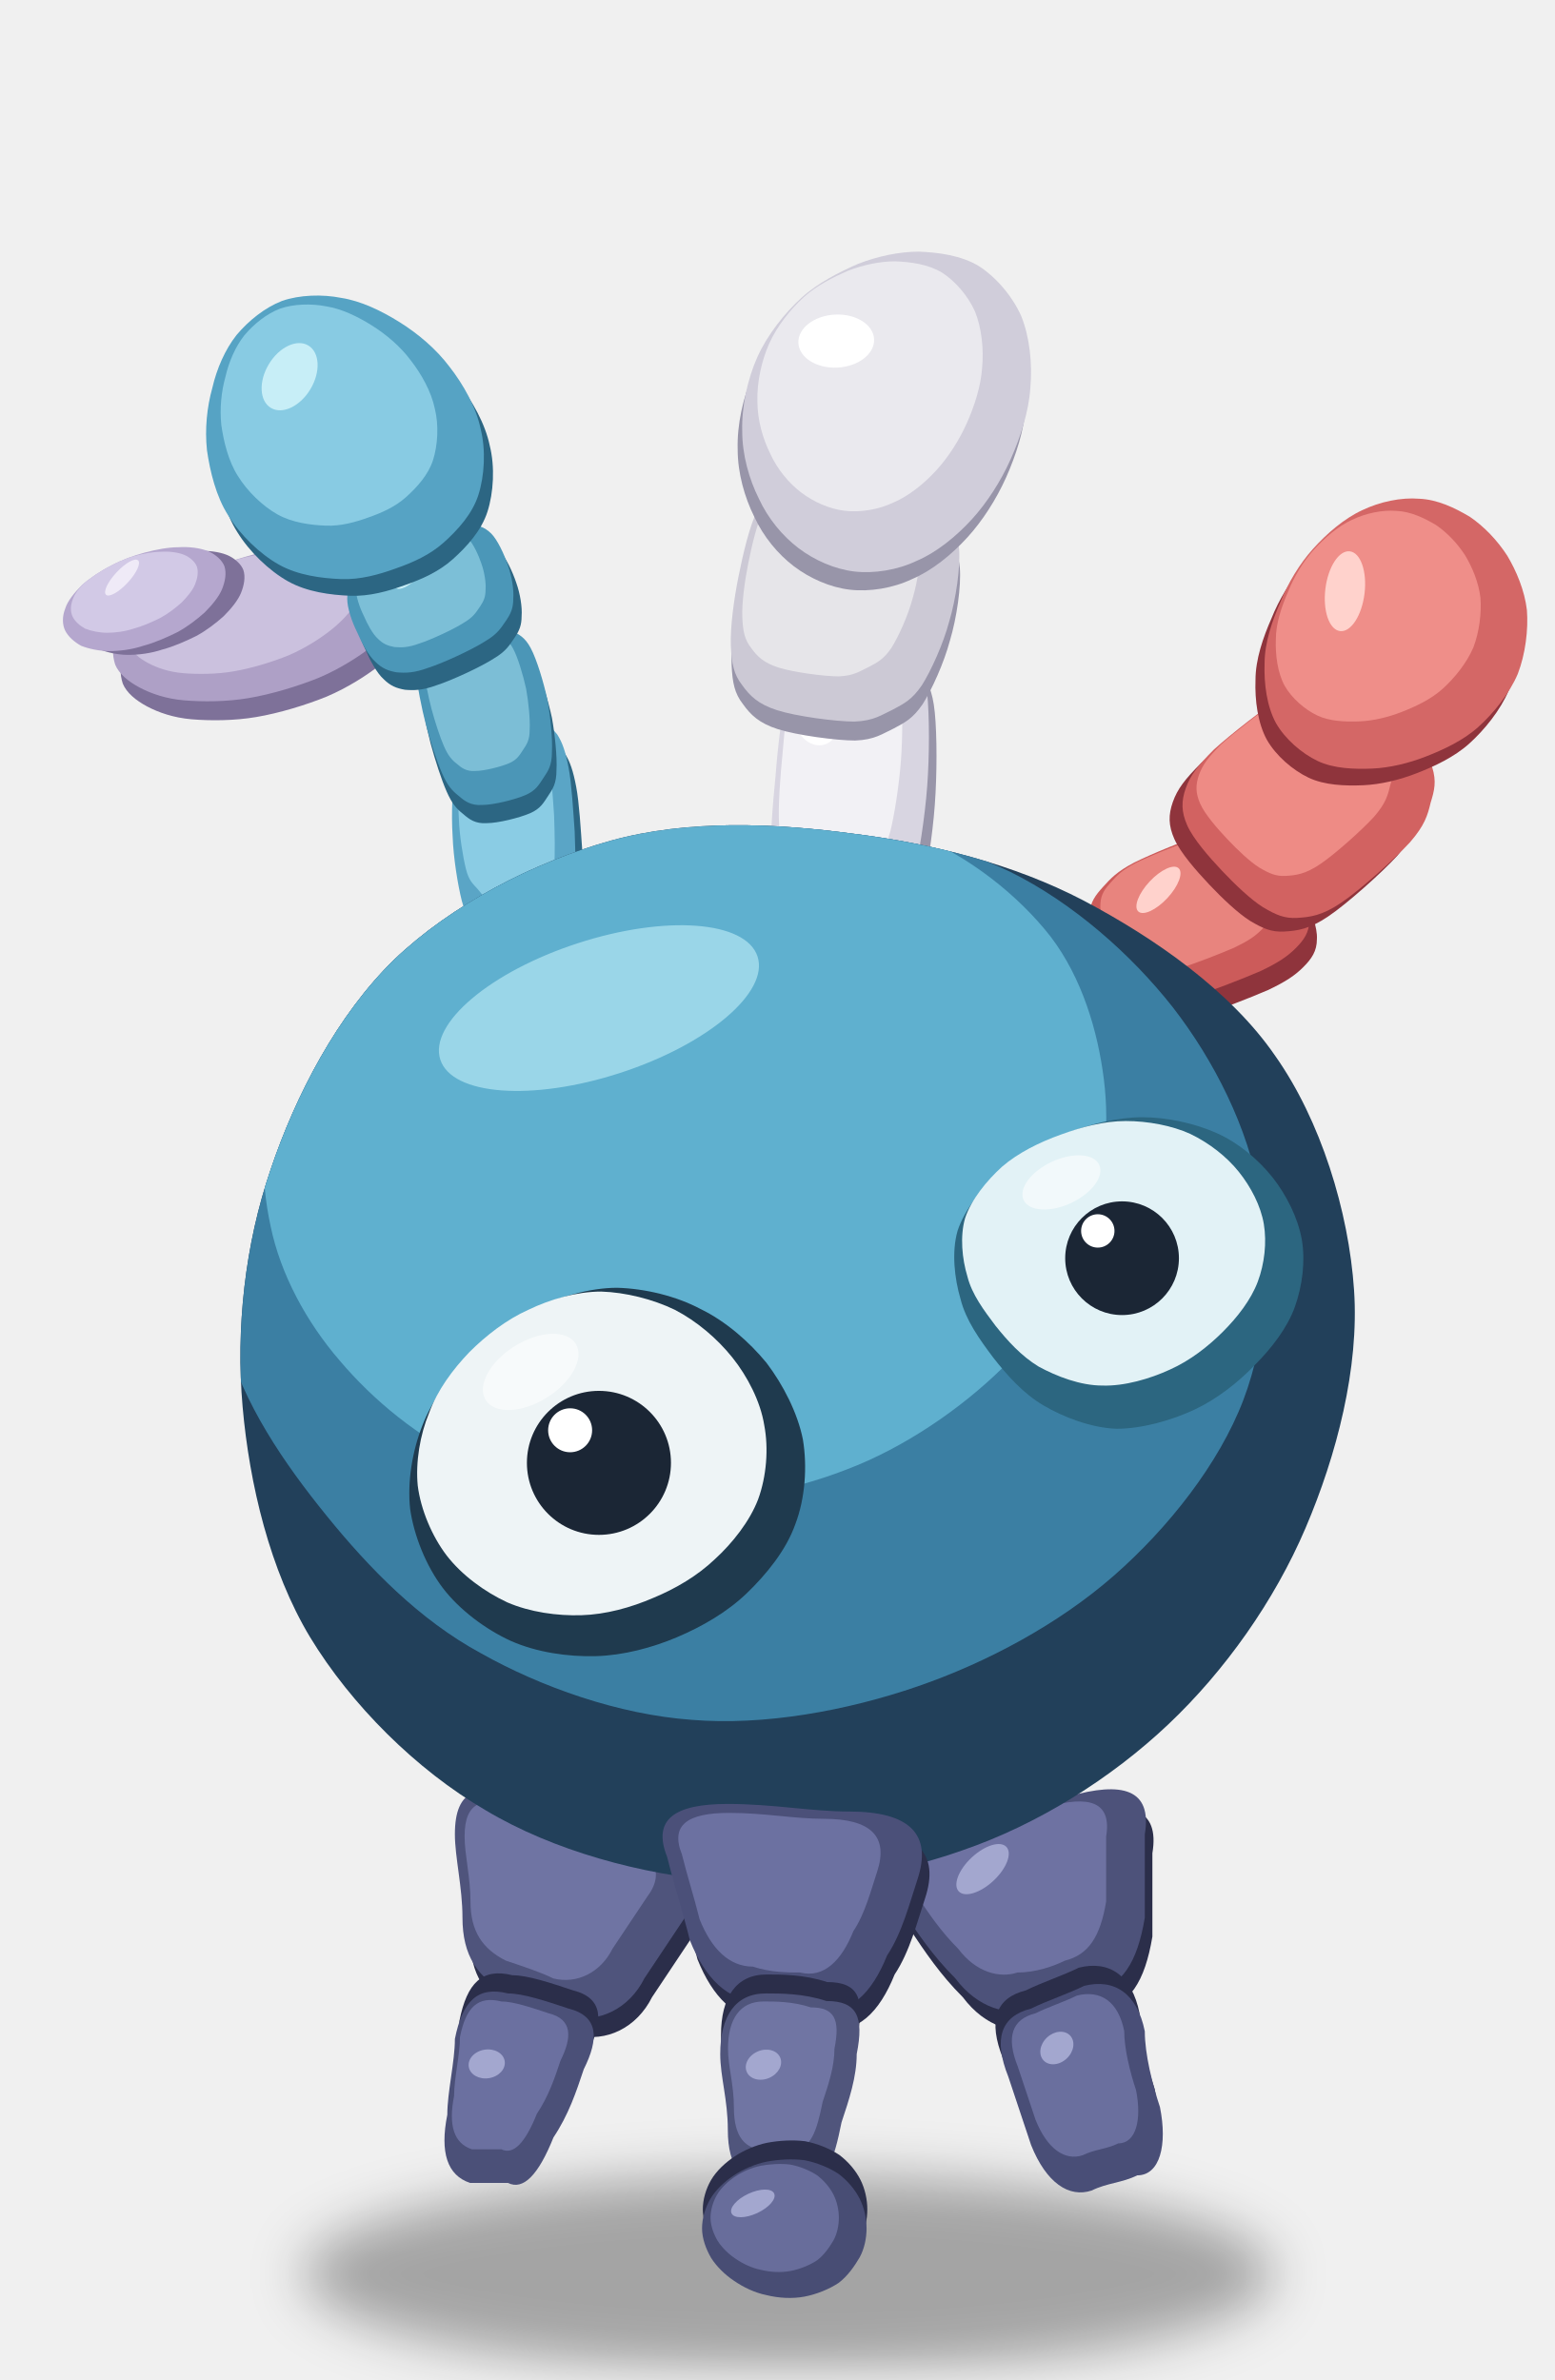
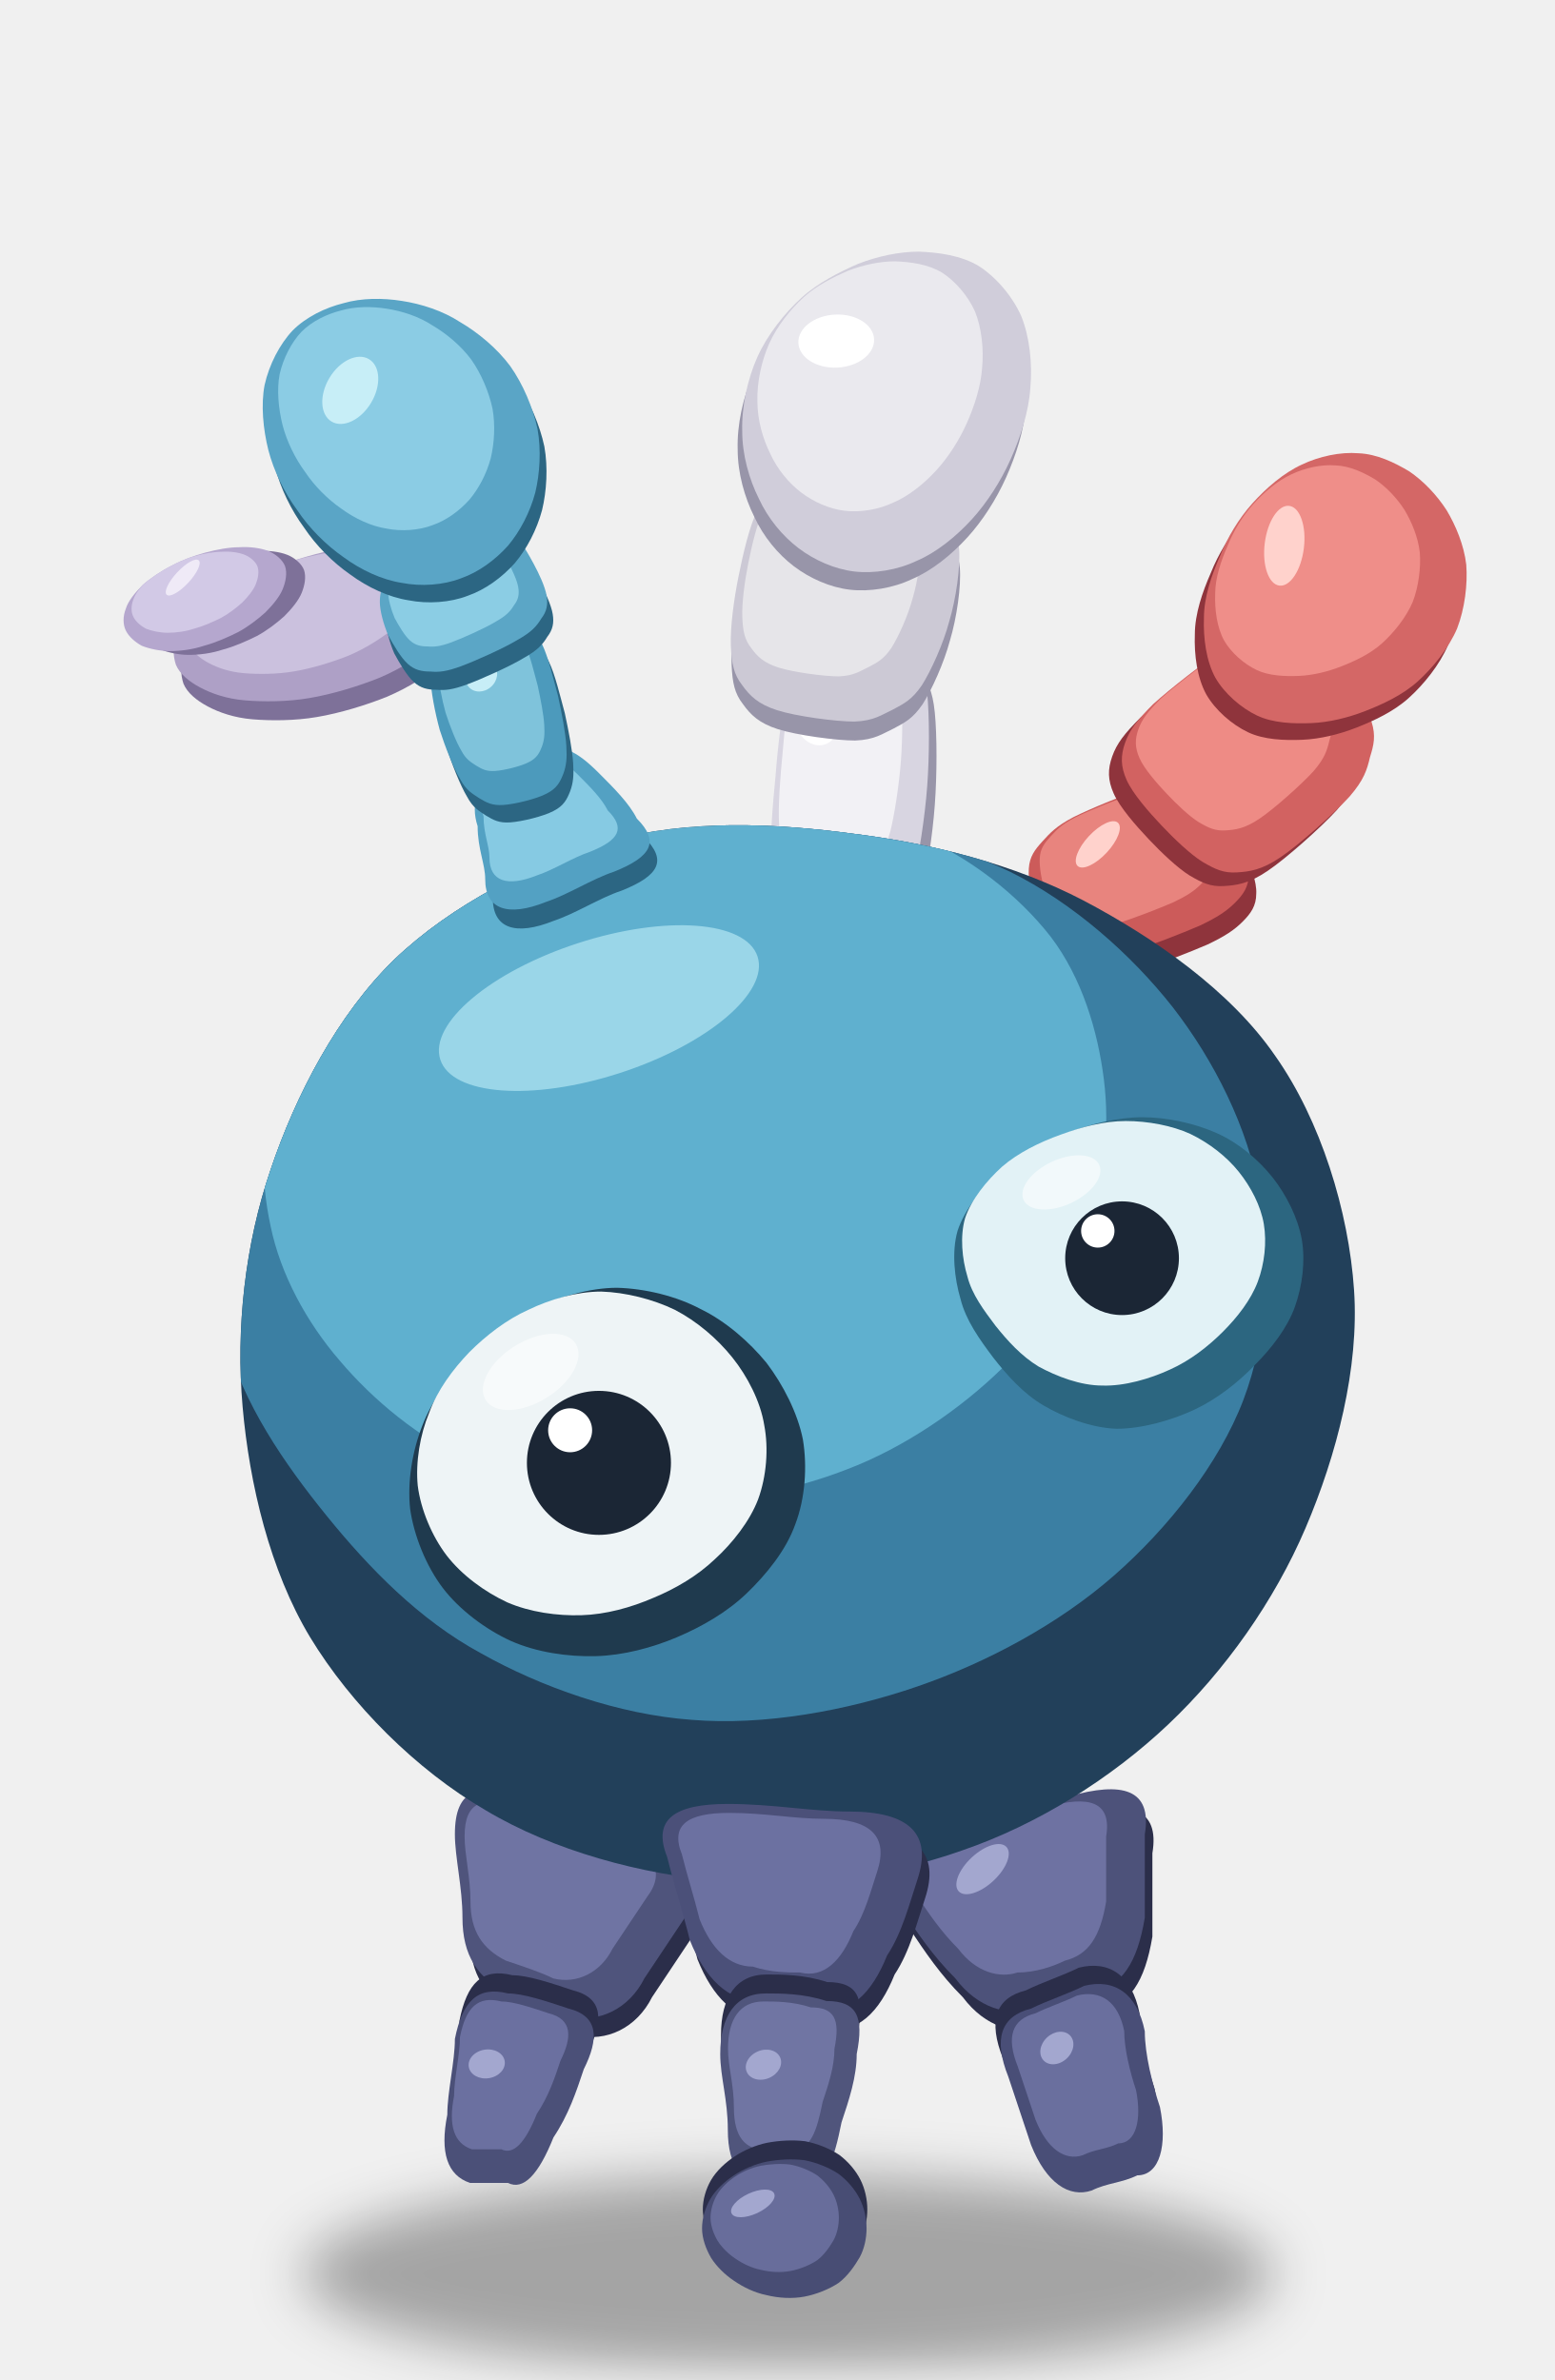
<svg xmlns="http://www.w3.org/2000/svg" viewBox="0 0 205 314" width="205" height="314">
  <defs>
    <filter id="blue-helmet-blur" x="-30%" y="-100%" width="160%" height="300%">
      <feGaussianBlur stdDeviation="3.5" />
    </filter>
  </defs>
  <g id="shadow">
    <ellipse cx="104" cy="300" rx="64" ry="13" fill="#000" opacity="0.32" filter="url(#blue-helmet-blur)" />
  </g>
-   <g id="leaf">
-     <g id="leaf-0">
-       <defs>
-         <path id="leaf-0-shape" d="M54.9 76.3c0.2 1.3-0.5 2.8-1.4 4.3-1 1.5-2.3 3-4.2 4.5-1.9 1.5-4.4 3.1-7.2 4.3-2.7 1.1-6.3 2.2-9.3 2.7-2.9 0.5-6.1 0.5-8.5 0.3-2.4-0.2-4.4-0.9-5.9-1.7-1.5-0.8-2.7-1.8-3.2-3-0.4-1.2-0.5-2.8 0.4-4.2 0.8-1.5 2.6-3.3 4.7-4.7 2.1-1.4 5-2.8 7.8-3.9 2.8-1.1 6-2 9-2.6 2.9-0.6 6.2-1 8.7-0.9 2.6 0.1 5.2 0.6 6.7 1.4 1.5 0.9 2.2 2.2 2.4 3.5z" />
-         <clipPath id="leaf-0-clip">
-           <use href="#leaf-0-shape" />
-         </clipPath>
-       </defs>
-       <use href="#leaf-0-shape" fill="#7e7199" transform="translate(1.0 2.5)" />
-       <use href="#leaf-0-shape" fill="#aea0c6" />
-       <g clip-path="url(#leaf-0-clip)">
-         <use href="#leaf-0-shape" fill="#cbc1de" transform="translate(32.5 80.7) scale(0.78) translate(-35 -82)" />
-         <ellipse cx="26.4" cy="77.8" rx="5.9" ry="1.4" fill="#efeaf7" transform="rotate(-41 26.4 77.8)" />
-       </g>
-     </g>
-     <g id="leaf-1">
-       <defs>
-         <path id="leaf-1-shape" d="M29.6 74.7c0.3 0.9 0.1 2-0.3 3-0.4 1-1.3 2.1-2.3 3.1-1 0.9-2.3 1.9-3.6 2.6-1.4 0.7-3 1.4-4.5 1.8-1.5 0.5-3.1 0.7-4.5 0.7-1.3 0-2.7-0.3-3.7-0.7-0.9-0.5-1.7-1.2-2.1-2-0.4-0.8-0.4-1.9 0-2.9 0.3-1 1.2-2.1 2.2-3.1 1-0.9 2.5-1.9 3.9-2.6 1.3-0.7 2.9-1.3 4.4-1.7 1.5-0.4 3.1-0.7 4.4-0.7 1.4-0.1 2.9 0.1 3.9 0.5 1 0.4 1.9 1.2 2.2 2z" />
-         <clipPath id="leaf-1-clip">
-           <use href="#leaf-1-shape" />
-         </clipPath>
-       </defs>
-       <use href="#leaf-1-shape" fill="#7e7199" transform="translate(2.5 0.5)" />
-       <use href="#leaf-1-shape" fill="#b5a7ce" />
-       <g clip-path="url(#leaf-1-clip)">
-         <use href="#leaf-1-shape" fill="#d2c9e6" transform="translate(17.7 78.1) scale(0.78) translate(-19 -79)" />
-         <ellipse cx="16.1" cy="76.2" rx="3.1" ry="1.0" fill="#efeaf7" transform="rotate(-47 16.1 76.2)" />
-       </g>
-     </g>
-   </g>
-   <g id="antenna-blue">
-     <g id="antenna-blue-0">
-       <defs>
-         <path id="antenna-blue-0-shape" d="M75.8 109.7c0.1 2.9 0.2 6.5 0 8.7-0.2 2.2-0.5 3.6-1.2 4.7-0.7 1.1-1.6 1.7-3.1 1.9-1.4 0.2-4.4-0.2-5.8-0.6-1.5-0.5-2-1.2-2.8-2.2-0.8-0.9-1.5-1.4-2-3.4-0.5-2-1.1-5.6-1.2-8.5-0.2-2.9 0-6.8 0.3-8.9 0.4-2.1 1-2.8 1.8-3.8 0.8-0.9 1.4-1.5 2.8-1.9 1.5-0.5 4.4-0.8 5.8-0.6 1.5 0.2 2.3 0.8 3.1 1.8 0.7 1.1 1.1 2.3 1.5 4.4 0.4 2.1 0.6 5.6 0.8 8.4z" />
-         <clipPath id="antenna-blue-0-clip">
-           <use href="#antenna-blue-0-shape" />
-         </clipPath>
-       </defs>
-       <use href="#antenna-blue-0-shape" fill="#2c6683" transform="translate(1.0 2.5)" />
-       <use href="#antenna-blue-0-shape" fill="#5aa5c6" />
-       <g clip-path="url(#antenna-blue-0-clip)">
-         <use href="#antenna-blue-0-shape" fill="#8acce4" transform="translate(67.0 107.8) scale(0.78) translate(-68 -110)" />
-         <ellipse cx="65.0" cy="105.4" rx="2.2" ry="2.4" fill="#c7eef7" transform="rotate(-27 65.0 105.4)" />
-       </g>
-     </g>
-     <g id="antenna-blue-1">
-       <defs>
-         <path id="antenna-blue-1-shape" d="M72.2 92.3c0.4 2.2 0.7 5.2 0.6 6.9 0 1.8-0.5 2.5-1.1 3.4-0.6 0.9-1 1.7-2.4 2.3-1.4 0.6-4.2 1.3-5.7 1.3-1.5 0.1-2.3-0.5-3.1-1.2-0.9-0.7-1.5-1.4-2.2-3-0.7-1.6-1.5-4.1-2.1-6.3-0.6-2.3-1.2-5.3-1.3-7.1-0.1-1.8 0.3-2.9 0.9-3.8 0.6-0.9 1.5-1.2 2.9-1.6 1.5-0.4 4.2-0.6 5.7-0.6 1.5 0 2.1 0.1 3.1 0.6 0.9 0.5 1.7 0.8 2.5 2.3 0.8 1.5 1.7 4.5 2.2 6.8z" />
-         <clipPath id="antenna-blue-1-clip">
-           <use href="#antenna-blue-1-shape" />
-         </clipPath>
-       </defs>
-       <use href="#antenna-blue-1-shape" fill="#2c6683" transform="translate(0.6 2.4)" />
-       <use href="#antenna-blue-1-shape" fill="#4b96b7" />
-       <g clip-path="url(#antenna-blue-1-clip)">
-         <use href="#antenna-blue-1-shape" fill="#7cbed6" transform="translate(63.0 92.2) scale(0.78) translate(-64 -94)" />
-       </g>
-     </g>
-     <g id="antenna-blue-2">
-       <defs>
-         <path id="antenna-blue-2-shape" d="M67 74.6c0.5 1.4 0.8 3.2 0.7 4.4 0 1.2-0.3 1.9-0.9 2.8-0.7 1-1.1 1.8-2.8 2.8-1.7 1.1-5.6 2.9-7.5 3.5-1.9 0.7-3 0.7-4.2 0.6-1.1-0.2-1.9-0.5-2.8-1.4-0.9-0.8-1.8-2.5-2.4-3.9-0.7-1.4-1.3-3.2-1.3-4.4 0-1.2 0.5-2 1.2-2.9 0.8-0.9 1.5-1.6 3.2-2.5 1.8-1 5.4-2.7 7.3-3.5 1.9-0.7 3-0.9 4.2-0.9 1.2 0 2.2 0.3 3.1 1.2 0.8 0.8 1.7 2.7 2.2 4.2z" />
-         <clipPath id="antenna-blue-2-clip">
-           <use href="#antenna-blue-2-shape" />
-         </clipPath>
-       </defs>
-       <use href="#antenna-blue-2-shape" fill="#2c6683" transform="translate(1.1 2.3)" />
-       <use href="#antenna-blue-2-shape" fill="#4b97b8" />
-       <g clip-path="url(#antenna-blue-2-clip)">
-         <use href="#antenna-blue-2-shape" fill="#7cbfd7" transform="translate(55.7 77.8) scale(0.78) translate(-57 -79)" />
-         <ellipse cx="54.2" cy="75.2" rx="3.1" ry="1.3" fill="#c7eef7" transform="rotate(-49 54.2 75.2)" />
-       </g>
-     </g>
-     <g id="antenna-blue-3">
-       <defs>
-         <path id="antenna-blue-3-shape" d="M59.3 48.4c1.8 2.3 3.5 5.3 4.1 8.2 0.7 2.8 0.5 6.2-0.3 8.7-0.8 2.5-2.7 4.6-4.6 6.3-1.8 1.6-4 2.6-6.3 3.4-2.2 0.8-4.7 1.5-7.2 1.4-2.6-0.1-5.7-0.5-8.2-1.9-2.5-1.4-5.1-3.9-6.7-6.5-1.6-2.5-2.4-5.8-2.8-8.6-0.3-2.8 0-5.7 0.7-8.2 0.6-2.6 1.7-5.1 3.2-7 1.6-1.9 3.7-3.6 6-4.5 2.3-0.8 5.3-0.9 7.8-0.4 2.6 0.4 5.3 1.7 7.7 3.2 2.4 1.5 4.8 3.5 6.6 5.9z" />
-         <clipPath id="antenna-blue-3-clip">
-           <use href="#antenna-blue-3-shape" />
-         </clipPath>
-       </defs>
-       <use href="#antenna-blue-3-shape" fill="#2c6683" transform="translate(1.2 2.2)" />
-       <use href="#antenna-blue-3-shape" fill="#56a3c4" />
-       <g clip-path="url(#antenna-blue-3-clip)">
-         <use href="#antenna-blue-3-shape" fill="#88cbe3" transform="translate(43.0 55.0) scale(0.78) translate(-45 -58)" />
-         <ellipse cx="38.2" cy="49.7" rx="4.8" ry="3.2" fill="#c7eef7" transform="rotate(-59 38.2 49.7)" />
-       </g>
-     </g>
-   </g>
  <g id="antenna-white">
    <g id="antenna-white-0">
      <defs>
        <path id="antenna-white-0-shape" d="M122.3 103.7c-0.3 4.1-1.1 9.2-1.8 12-0.8 2.8-1.6 3.6-2.7 4.9-1.1 1.2-1.8 2-3.7 2.5-1.8 0.5-5.4 0.9-7.3 0.6-1.8-0.4-2.9-1.1-3.7-2.6-0.9-1.5-1.3-3.4-1.4-6.5-0.2-3.2 0.2-8.3 0.6-12.3 0.3-4 0.9-8.7 1.5-11.6 0.6-3 1.1-4.6 2.1-6.1 1-1.5 2-2.5 3.8-2.8 1.9-0.3 5.6 0.3 7.4 1 1.8 0.7 2.4 1.7 3.3 3.2 0.9 1.4 1.6 2.5 1.9 5.5 0.3 3 0.3 8.2 0 12.2z" />
        <clipPath id="antenna-white-0-clip">
          <use href="#antenna-white-0-shape" />
        </clipPath>
      </defs>
      <use href="#antenna-white-0-shape" fill="#9895a9" transform="translate(1.0 2.5)" />
      <use href="#antenna-white-0-shape" fill="#d8d5e1" />
      <g clip-path="url(#antenna-white-0-clip)">
        <use href="#antenna-white-0-shape" fill="#f2f1f5" transform="translate(110.8 99.8) scale(0.78) translate(-112 -103)" />
        <ellipse cx="107.7" cy="95.0" rx="2.8" ry="3.4" fill="#ffffff" transform="rotate(-21 107.7 95.0)" />
      </g>
    </g>
    <g id="antenna-white-1">
      <defs>
        <path id="antenna-white-1-shape" d="M125.2 82c-0.8 3-2.4 6.5-3.6 8.4-1.3 1.9-2.3 2.4-3.8 3.2-1.5 0.7-2.5 1.5-5.1 1.6-2.5 0-7.7-0.7-10.2-1.5-2.5-0.8-3.6-1.9-4.6-3.3-1.1-1.4-1.4-2.8-1.5-5.2-0.1-2.4 0.4-6.1 1-9.1 0.6-3 1.5-6.9 2.6-9 1-2.1 2.2-3 3.8-3.6 1.5-0.7 3-0.7 5.5-0.4 2.5 0.3 7.2 1.4 9.7 2.2 2.4 0.8 3.6 1.3 4.9 2.5 1.3 1.2 2.4 2.2 2.6 4.6 0.2 2.4-0.4 6.6-1.3 9.6z" />
        <clipPath id="antenna-white-1-clip">
          <use href="#antenna-white-1-shape" />
        </clipPath>
      </defs>
      <use href="#antenna-white-1-shape" fill="#9895a9" transform="translate(0.1 2.5)" />
      <use href="#antenna-white-1-shape" fill="#ccc9d5" />
      <g clip-path="url(#antenna-white-1-clip)">
        <use href="#antenna-white-1-shape" fill="#e6e5e9" transform="translate(109.3 76.6) scale(0.78) translate(-111 -79)" />
      </g>
    </g>
    <g id="antenna-white-2">
      <defs>
        <path id="antenna-white-2-shape" d="M133.3 60.6c-1.3 2.9-3.1 5.7-5.1 7.9-2.1 2.3-4.7 4.4-7.3 5.5-2.5 1.2-5.6 1.7-8.2 1.4-2.6-0.3-5.3-1.5-7.4-3.1-2.1-1.6-4-3.9-5.2-6.5-1.3-2.6-2.2-5.8-2.2-8.9-0.1-3.2 0.7-6.9 2-9.8 1.3-2.9 3.6-5.8 5.8-7.8 2.2-2 5-3.4 7.5-4.5 2.6-1 5.4-1.6 8-1.6 2.6 0.1 5.6 0.5 7.9 1.9 2.2 1.4 4.4 3.9 5.6 6.6 1.1 2.7 1.5 6.3 1.2 9.5-0.2 3.1-1.3 6.5-2.6 9.4z" />
        <clipPath id="antenna-white-2-clip">
          <use href="#antenna-white-2-shape" />
        </clipPath>
      </defs>
      <use href="#antenna-white-2-shape" fill="#9895a9" transform="translate(-0.6 2.4)" />
      <use href="#antenna-white-2-shape" fill="#d0cdda" />
      <g clip-path="url(#antenna-white-2-clip)">
        <use href="#antenna-white-2-shape" fill="#eae9ee" transform="translate(114.8 50.7) scale(0.78) translate(-117 -54)" />
        <ellipse cx="110.3" cy="45.0" rx="5.0" ry="3.5" fill="#ffffff" transform="rotate(-3 110.3 45.0)" />
      </g>
    </g>
  </g>
  <g id="antenna-red">
    <g id="antenna-red-0">
      <defs>
-         <path id="antenna-red-0-shape" d="M171.1 115.7c0.8 1.8 1.7 4.2 1.6 5.7 0 1.6-0.7 2.6-1.8 3.7-1.1 1.1-2.3 1.9-4.6 3-2.3 1-6.9 2.8-9.3 3.5-2.5 0.8-3.7 1-5.2 0.9-1.5 0-2.8 0-4-1.1-1.2-1-2.4-3.2-3.1-5-0.7-1.8-1.1-4.3-1-5.8 0.1-1.6 0.8-2.5 1.8-3.6 1-1.1 1.8-2 4.1-3.2 2.2-1.1 7-3.1 9.5-3.8 2.4-0.8 3.7-0.7 5.1-0.5 1.5 0.1 2.5 0.4 3.6 1.5 1.1 1 2.5 3 3.3 4.7z" />
+         <path id="antenna-red-0-shape" d="M163.1 109.7c0.8 1.8 1.7 4.2 1.6 5.7 0 1.6-0.7 2.6-1.8 3.7-1.1 1.1-2.3 1.9-4.6 3-2.3 1-6.9 2.8-9.3 3.5-2.5 0.8-3.7 1-5.2 0.9-1.5 0-2.8 0-4-1.1-1.2-1-2.4-3.2-3.1-5-0.7-1.8-1.1-4.3-1-5.8 0.1-1.6 0.8-2.5 1.8-3.6 1-1.1 1.8-2 4.1-3.2 2.2-1.1 7-3.1 9.5-3.8 2.4-0.8 3.7-0.7 5.1-0.5 1.5 0.1 2.5 0.4 3.6 1.5 1.1 1 2.5 3 3.3 4.7z" />
        <clipPath id="antenna-red-0-clip">
          <use href="#antenna-red-0-shape" />
        </clipPath>
      </defs>
      <use href="#antenna-red-0-shape" fill="#8f343c" transform="translate(1.0 2.5)" />
      <use href="#antenna-red-0-shape" fill="#cc5b5a" />
      <g clip-path="url(#antenna-red-0-clip)">
-         <use href="#antenna-red-0-shape" fill="#e8847e" transform="translate(156.3 119.5) scale(0.78) translate(-158 -121)" />
-         <ellipse cx="152.8" cy="117.4" rx="3.9" ry="1.6" fill="#ffd2cc" transform="rotate(-47 152.8 117.4)" />
+         <use href="#antenna-red-0-shape" fill="#e8847e" transform="translate(148.3 113.5) scale(0.78) translate(-150 -115)" />
+         <ellipse cx="144.8" cy="111.4" rx="3.9" ry="1.6" fill="#ffd2cc" transform="rotate(-47 144.8 111.4)" />
      </g>
    </g>
    <g id="antenna-red-1">
      <defs>
-         <path id="antenna-red-1-shape" d="M185.3 94.7c1.6 1.9 3 4.6 3.6 6.5 0.6 1.9 0.3 3.1-0.2 4.7-0.4 1.7-0.8 3-2.7 5.2-2 2.2-6.7 6.4-9.1 8-2.5 1.7-4.1 1.9-5.8 2-1.7 0.1-2.8-0.4-4.5-1.4-1.6-1-3.7-3-5.4-4.8-1.7-1.8-3.8-4.2-4.6-6-0.8-1.8-0.8-3.2-0.2-4.9 0.6-1.7 1.6-3 3.7-5.1 2.2-2 6.8-5.6 9.3-7.2 2.4-1.6 3.7-2.1 5.4-2.5 1.8-0.3 3.2-0.6 4.9 0.3 1.8 0.9 4.1 3.2 5.6 5.2z" />
+         <path id="antenna-red-1-shape" d="M177.3 88.7c1.6 1.9 3 4.6 3.6 6.5 0.6 1.9 0.3 3.1-0.2 4.7-0.4 1.7-0.8 3-2.7 5.2-2 2.2-6.7 6.4-9.1 8-2.5 1.7-4.1 1.9-5.8 2-1.7 0.1-2.8-0.4-4.5-1.4-1.6-1-3.7-3-5.4-4.8-1.7-1.8-3.8-4.2-4.6-6-0.8-1.8-0.8-3.2-0.2-4.9 0.6-1.7 1.6-3 3.7-5.1 2.2-2 6.8-5.6 9.3-7.2 2.4-1.6 3.7-2.1 5.4-2.5 1.8-0.3 3.2-0.6 4.9 0.3 1.8 0.9 4.1 3.2 5.6 5.2z" />
        <clipPath id="antenna-red-1-clip">
          <use href="#antenna-red-1-shape" />
        </clipPath>
      </defs>
      <use href="#antenna-red-1-shape" fill="#8f343c" transform="translate(-1.7 1.8)" />
      <use href="#antenna-red-1-shape" fill="#d26261" />
      <g clip-path="url(#antenna-red-1-clip)">
-         <use href="#antenna-red-1-shape" fill="#ee8b85" transform="translate(171.1 103.0) scale(0.78) translate(-173 -105)" />
+         <use href="#antenna-red-1-shape" fill="#ee8b85" transform="translate(163.1 97.0) scale(0.78) translate(-165 -99)" />
      </g>
    </g>
    <g id="antenna-red-2">
      <defs>
-         <path id="antenna-red-2-shape" d="M193.9 68.2c1.9 1.3 3.6 3.1 4.9 5.1 1.2 2 2.3 4.6 2.6 7.2 0.2 2.6-0.2 5.8-1.2 8.4-1.1 2.6-3.2 5.2-5.2 7-2 1.8-4.6 3-6.9 3.9-2.3 0.9-4.8 1.5-7.1 1.6-2.4 0.1-5.1 0-7.2-1-2.1-1-4.3-2.9-5.5-5-1.2-2.2-1.6-5.2-1.5-7.9 0-2.7 1-5.6 2.1-8.1 1-2.5 2.5-5 4.3-7 1.8-2 4.1-4 6.5-5.1 2.3-1.1 5.1-1.7 7.5-1.5 2.4 0.1 4.7 1.2 6.7 2.4z" />
+         <path id="antenna-red-2-shape" d="M185.9 62.2c1.9 1.3 3.6 3.1 4.9 5.1 1.2 2 2.3 4.6 2.6 7.2 0.2 2.6-0.2 5.8-1.2 8.4-1.1 2.6-3.2 5.2-5.2 7-2 1.8-4.6 3-6.9 3.9-2.3 0.9-4.8 1.5-7.1 1.6-2.4 0.1-5.1 0-7.2-1-2.1-1-4.3-2.9-5.5-5-1.2-2.2-1.6-5.2-1.5-7.9 0-2.7 1-5.6 2.1-8.1 1-2.5 2.5-5 4.3-7 1.8-2 4.1-4 6.5-5.1 2.3-1.1 5.1-1.7 7.5-1.5 2.4 0.1 4.7 1.2 6.7 2.4z" />
        <clipPath id="antenna-red-2-clip">
          <use href="#antenna-red-2-shape" />
        </clipPath>
      </defs>
      <use href="#antenna-red-2-shape" fill="#8f343c" transform="translate(-1.2 2.2)" />
      <use href="#antenna-red-2-shape" fill="#d46766" />
      <g clip-path="url(#antenna-red-2-clip)">
-         <use href="#antenna-red-2-shape" fill="#ef8e89" transform="translate(181.7 81.6) scale(0.78) translate(-184 -84)" />
-         <ellipse cx="177.4" cy="78.0" rx="5.3" ry="2.6" fill="#ffd2cc" transform="rotate(-83 177.4 78.0)" />
+         <use href="#antenna-red-2-shape" fill="#ef8e89" transform="translate(173.7 75.6) scale(0.78) translate(-176 -78)" />
+         <ellipse cx="169.4" cy="72.0" rx="5.3" ry="2.6" fill="#ffd2cc" transform="rotate(-83 169.4 72.0)" />
      </g>
    </g>
  </g>
  <g id="leg-left">
    <g id="leg-left-0">
      <defs>
        <path id="leg-left-0-shape" d="M60 242c0-6 3-7 10-5 5 2 10 3 15 5 7 2 9 6 6 10-2 3-4 6-6 9-2 4-6 6-10 5-2-1-5-2-8-3-4-2-6-5-6-10 0-4-1-8-1-11z" />
        <clipPath id="leg-left-0-clip">
          <use href="#leg-left-0-shape" />
        </clipPath>
      </defs>
      <use href="#leg-left-0-shape" fill="#2b2e4a" transform="translate(1.0 2.5)" />
      <use href="#leg-left-0-shape" fill="#4f547c" />
      <g clip-path="url(#leg-left-0-clip)">
        <use href="#leg-left-0-shape" fill="#6f74a3" transform="translate(72.2 250.1) scale(0.78) translate(-74 -252)" />
      </g>
    </g>
    <g id="leg-left-1">
      <defs>
        <path id="leg-left-1-shape" d="M60 269c1-5 3-7 7-6 2 0 5 1 8 2 4 1 4 4 2 8-1 3-2 6-4 9-2 5-4 7-6 6-2 0-4 0-5 0-3-1-4-4-3-9 0-3 1-7 1-10z" />
        <clipPath id="leg-left-1-clip">
          <use href="#leg-left-1-shape" />
        </clipPath>
      </defs>
      <use href="#leg-left-1-shape" fill="#2b2e4a" transform="translate(0.6 -2.4)" />
      <use href="#leg-left-1-shape" fill="#4b5078" />
      <g clip-path="url(#leg-left-1-clip)">
        <use href="#leg-left-1-shape" fill="#6b70a0" transform="translate(66.6 274.2) scale(0.78) translate(-67.6 -276)" />
        <ellipse cx="64.2" cy="272.3" rx="2.4" ry="1.9" fill="#a3a7cf" transform="rotate(-9 64.2 272.3)" />
      </g>
    </g>
  </g>
  <g id="leg-right">
    <g id="leg-right-0">
      <defs>
        <path id="leg-right-0-shape" d="M119 252c-3-4-1-7 6-10 5-1 10-3 16-5 7-2 11-1 10 5 0 4 0 7 0 11-1 6-3 9-7 10-2 1-5 2-8 2-3 1-7 0-10-4-3-3-5-6-7-9z" />
        <clipPath id="leg-right-0-clip">
          <use href="#leg-right-0-shape" />
        </clipPath>
      </defs>
      <use href="#leg-right-0-shape" fill="#2b2e4a" transform="translate(1.0 2.5)" />
      <use href="#leg-right-0-shape" fill="#4d527a" />
      <g clip-path="url(#leg-right-0-clip)">
        <use href="#leg-right-0-shape" fill="#6e72a2" transform="translate(134.2 250.1) scale(0.78) translate(-136 -252)" />
        <ellipse cx="129.6" cy="246.6" rx="4.3" ry="2.1" fill="#a3a7cf" transform="rotate(-43 129.6 246.6)" />
      </g>
    </g>
    <g id="leg-right-1">
      <defs>
        <path id="leg-right-1-shape" d="M133 274c-2-5-1-8 3-9 2-1 5-2 7-3 4-1 7 1 8 6 0 3 1 7 2 10 1 5 0 9-3 9-2 1-4 1-6 2-3 1-6-1-8-6-1-3-2-6-3-9z" />
        <clipPath id="leg-right-1-clip">
          <use href="#leg-right-1-shape" />
        </clipPath>
      </defs>
      <use href="#leg-right-1-shape" fill="#2b2e4a" transform="translate(-0.7 -2.4)" />
      <use href="#leg-right-1-shape" fill="#494e77" />
      <g clip-path="url(#leg-right-1-clip)">
        <use href="#leg-right-1-shape" fill="#6a6f9e" transform="translate(142.2 274.2) scale(0.78) translate(-143.2 -276)" />
        <ellipse cx="139.4" cy="270.2" rx="2.4" ry="1.9" fill="#a3a7cf" transform="rotate(-43 139.4 270.2)" />
      </g>
    </g>
  </g>
  <g id="helmet">
    <clipPath id="bh-helmet-clip">
      <path d="M178.6 170.2c0.7 10.3-2.3 21.8-6.4 31.4-4.1 9.6-10.6 18.8-18.1 25.9-7.5 7.1-17.2 13.2-27.1 16.6-9.8 3.5-21.4 5-31.9 4.1-10.5-0.9-22.1-4-31.1-9.4-9.1-5.3-17.7-13.9-23.1-22.8-5.3-8.8-8-20.2-8.9-30.4-0.9-10.3 0.3-21.4 3.7-31.3 3.3-9.8 8.8-20.4 16.3-27.7 7.5-7.2 18.5-12.9 28.6-15.7 10.1-2.8 21.6-2.3 32-0.9 10.4 1.3 21.1 4 30.3 8.8 9.3 4.9 19.4 11.9 25.3 20.5 6 8.5 9.7 20.5 10.4 30.9z" />
    </clipPath>
    <path d="M178.6 170.2c0.7 10.3-2.3 21.8-6.4 31.4-4.1 9.6-10.6 18.8-18.1 25.9-7.5 7.1-17.2 13.2-27.1 16.6-9.8 3.5-21.4 5-31.9 4.1-10.5-0.9-22.1-4-31.1-9.4-9.1-5.3-17.7-13.9-23.1-22.8-5.3-8.8-8-20.2-8.9-30.4-0.9-10.3 0.3-21.4 3.7-31.3 3.3-9.8 8.8-20.4 16.3-27.7 7.5-7.2 18.5-12.9 28.6-15.7 10.1-2.8 21.6-2.3 32-0.9 10.4 1.3 21.1 4 30.3 8.8 9.3 4.9 19.4 11.9 25.3 20.5 6 8.5 9.7 20.5 10.4 30.9z" fill="#22405a" />
    <g clip-path="url(#bh-helmet-clip)">
      <path d="M166.1 157.4c1.6 8.7 1.1 18.9-2.1 27.3-3.2 8.4-9.9 16.9-17.1 23.2-7.2 6.3-16.6 11.4-25.9 14.6-9.3 3.2-20.2 5.2-29.8 4.4-9.6-0.7-19.8-4.3-27.8-8.8-8.1-4.4-14.7-11.2-20.3-18.1-5.6-6.9-11.1-14.9-13.3-23.4-2.2-8.6-3-19.4 0.1-27.9 3.1-8.5 11-17.1 18.6-23.1 7.6-5.9 17.8-9.8 27.1-12.6 9.4-2.9 19.5-4.8 29.1-4.5 9.6 0.4 20.2 2.5 28.5 6.5 8.3 4.1 16 10.9 21.5 17.9 5.5 7.1 9.9 15.9 11.4 24.5z" fill="#3b7fa3" />
      <path d="M145.6 142.4c0.8 6.4 0.1 13.3-2.1 19.6-2.2 6.4-6 13.2-11.3 18.5-5.4 5.3-12.9 10.5-20.6 13.4-7.7 3-17.3 4.7-25.6 4.5-8.2-0.1-17.1-2.4-23.9-5.5-6.9-3.2-12.9-8.2-17.3-13.4-4.4-5.1-7.8-11.4-9.1-17.7-1.4-6.4-1.4-13.8 0.9-20.2 2.3-6.4 7.4-13.2 13.1-18.2 5.8-5 13.7-9.1 21.4-11.9 7.7-2.9 16.5-4.9 24.8-5.1 8.3-0.3 17.7 0.8 24.8 3.7 7.1 2.8 13.7 8.1 17.9 13.5 4.1 5.4 6.2 12.4 7 18.8z" fill="#5fb0cf" />
      <ellipse cx="79" cy="133" rx="22" ry="9" fill="#9ad6e8" transform="rotate(-18 79 133)" />
    </g>
  </g>
  <g id="leg-middle">
    <g id="leg-middle-0">
      <defs>
        <path id="leg-middle-0-shape" d="M88 245c-2-5 1-7 8-7 6 0 11 1 16 1 8 0 11 3 9 9-1 3-2 7-4 10-2 5-5 8-9 7-2 0-5 0-8-1-4 0-7-3-9-8-1-4-2-7-3-11z" />
        <clipPath id="leg-middle-0-clip">
          <use href="#leg-middle-0-shape" />
        </clipPath>
      </defs>
      <use href="#leg-middle-0-shape" fill="#2b2e4a" transform="translate(1.0 2.5)" />
      <use href="#leg-middle-0-shape" fill="#4b5079" />
      <g clip-path="url(#leg-middle-0-clip)">
        <use href="#leg-middle-0-shape" fill="#6c71a1" transform="translate(103.2 250.1) scale(0.78) translate(-105 -252)" />
      </g>
    </g>
    <g id="leg-middle-1">
      <defs>
        <path id="leg-middle-1-shape" d="M95 271c0-5 2-8 6-8 2 0 5 0 8 1 4 0 5 2 4 7 0 3-1 6-2 9-1 5-2 8-5 8-2 0-4 0-5 0-3 0-5-2-5-7 0-4-1-7-1-10z" />
        <clipPath id="leg-middle-1-clip">
          <use href="#leg-middle-1-shape" />
        </clipPath>
      </defs>
      <use href="#leg-middle-1-shape" fill="#2b2e4a" transform="translate(0.1 -2.5)" />
      <use href="#leg-middle-1-shape" fill="#50557c" />
      <g clip-path="url(#leg-middle-1-clip)">
        <use href="#leg-middle-1-shape" fill="#7075a3" transform="translate(103.2 274.2) scale(0.78) translate(-104.2 -276)" />
        <ellipse cx="100.7" cy="272.4" rx="2.4" ry="1.9" fill="#a3a7cf" transform="rotate(-23 100.7 272.4)" />
      </g>
    </g>
    <g id="leg-middle-2">
      <defs>
        <path id="leg-middle-2-shape" d="M114.3 294c0 1.3-0.3 2.7-0.9 3.8-0.7 1.2-1.6 2.5-2.8 3.4-1.2 0.8-2.9 1.5-4.5 1.8-1.6 0.3-3.4 0.2-5-0.2-1.5-0.3-3-1-4.3-1.9-1.2-0.8-2.3-1.9-3-3-0.7-1.2-1.2-2.6-1.2-3.9 0-1.3 0.4-2.7 1.1-3.9 0.7-1.2 1.9-2.3 3.1-3.1 1.2-0.8 2.8-1.5 4.3-1.8 1.6-0.3 3.4-0.4 5-0.2 1.6 0.3 3.3 1 4.5 1.8 1.2 0.9 2.2 2.1 2.8 3.3 0.6 1.2 0.9 2.6 0.9 3.9z" />
        <clipPath id="leg-middle-2-clip">
          <use href="#leg-middle-2-shape" />
        </clipPath>
      </defs>
      <use href="#leg-middle-2-shape" fill="#2b2e4a" transform="translate(0.1 -2.5)" />
      <use href="#leg-middle-2-shape" fill="#484d74" />
      <g clip-path="url(#leg-middle-2-clip)">
        <use href="#leg-middle-2-shape" fill="#686d9b" transform="translate(102.3 292.6) scale(0.78) translate(-103.6 -294)" />
        <ellipse cx="99.3" cy="290.7" rx="3.1" ry="1.4" fill="#a3a7cf" transform="rotate(-25 99.3 290.7)" />
      </g>
    </g>
  </g>
+   <g id="leaf">
+     <g id="leaf-0">
+       <defs>
+         <path id="leaf-0-shape" d="M62.9 76.3c0.2 1.3-0.5 2.8-1.4 4.3-1 1.5-2.3 3-4.2 4.5-1.9 1.5-4.4 3.1-7.2 4.3-2.7 1.1-6.3 2.2-9.3 2.7-2.9 0.5-6.1 0.5-8.5 0.3-2.4-0.2-4.4-0.9-5.9-1.7-1.5-0.8-2.7-1.8-3.2-3-0.4-1.2-0.5-2.8 0.4-4.2 0.8-1.5 2.6-3.3 4.7-4.7 2.1-1.4 5-2.8 7.8-3.9 2.8-1.1 6-2 9-2.6 2.9-0.6 6.2-1 8.7-0.9 2.6 0.1 5.2 0.6 6.7 1.4 1.5 0.9 2.2 2.2 2.4 3.5z" />
+         <clipPath id="leaf-0-clip">
+           <use href="#leaf-0-shape" />
+         </clipPath>
+       </defs>
+       <use href="#leaf-0-shape" fill="#7e7199" transform="translate(1.0 2.5)" />
+       <use href="#leaf-0-shape" fill="#aea0c6" />
+       <g clip-path="url(#leaf-0-clip)">
+         <use href="#leaf-0-shape" fill="#cbc1de" transform="translate(40.5 80.7) scale(0.78) translate(-43 -82)" />
+         <ellipse cx="34.4" cy="77.8" rx="5.9" ry="1.4" fill="#efeaf7" transform="rotate(-41 34.4 77.8)" />
+       </g>
+     </g>
+     <g id="leaf-1">
+       <defs>
+         <path id="leaf-1-shape" d="M37.6 74.7c0.3 0.9 0.1 2-0.3 3-0.4 1-1.3 2.1-2.3 3.1-1 0.9-2.3 1.9-3.6 2.6-1.4 0.7-3 1.4-4.5 1.8-1.5 0.5-3.1 0.7-4.5 0.7-1.3 0-2.7-0.3-3.7-0.7-0.9-0.5-1.7-1.2-2.1-2-0.4-0.8-0.4-1.9 0-2.9 0.3-1 1.2-2.1 2.2-3.1 1-0.9 2.5-1.9 3.9-2.6 1.3-0.7 2.9-1.3 4.4-1.7 1.5-0.4 3.1-0.7 4.4-0.7 1.4-0.1 2.9 0.1 3.9 0.5 1 0.4 1.9 1.2 2.2 2z" />
+         <clipPath id="leaf-1-clip">
+           <use href="#leaf-1-shape" />
+         </clipPath>
+       </defs>
+       <use href="#leaf-1-shape" fill="#7e7199" transform="translate(2.5 0.5)" />
+       <use href="#leaf-1-shape" fill="#b5a7ce" />
+       <g clip-path="url(#leaf-1-clip)">
+         <use href="#leaf-1-shape" fill="#d2c9e6" transform="translate(25.7 78.1) scale(0.78) translate(-27 -79)" />
+         <ellipse cx="24.1" cy="76.2" rx="3.1" ry="1.0" fill="#efeaf7" transform="rotate(-47 24.1 76.2)" />
+       </g>
+     </g>
+   </g>
+   <g id="antenna-blue">
+     <g id="antenna-blue-0">
+       <defs>
+         <path id="antenna-blue-0-shape" d="M63 109c-1-3 0-6 3-7 2-1 3-2 5-3 3-1 5 0 8 3 2 2 4 4 5 6 3 3 2 5-3 7-3 1-6 3-9 4-5 2-8 1-8-3 0-2-1-4-1-7z" />
+         <clipPath id="antenna-blue-0-clip">
+           <use href="#antenna-blue-0-shape" />
+         </clipPath>
+       </defs>
+       <use href="#antenna-blue-0-shape" fill="#2c6683" transform="translate(1.0 2.5)" />
+       <use href="#antenna-blue-0-shape" fill="#53a1c3" />
+       <g clip-path="url(#antenna-blue-0-clip)">
+         <use href="#antenna-blue-0-shape" fill="#86cae3" transform="translate(70.8 107.7) scale(0.78) translate(-72 -109)" />
+       </g>
+     </g>
+     <g id="antenna-blue-1">
+       <defs>
+         <path id="antenna-blue-1-shape" d="M73.6 91.8c0.5 2.3 1 4.9 1.1 6.6 0.1 1.7 0 2.6-0.4 3.7-0.4 1-0.8 1.9-2.2 2.6-1.3 0.7-4.2 1.4-5.7 1.5-1.5 0.1-2.2-0.3-3.2-0.9-0.9-0.6-1.7-1-2.5-2.5-0.9-1.5-2-4.3-2.7-6.5-0.6-2.2-1.2-5.2-1.2-6.9 0-1.7 0.6-2.3 1.1-3.2 0.6-0.9 1.1-1.4 2.3-2.2 1.3-0.7 3.9-1.8 5.4-2.2 1.4-0.3 2.4-0.4 3.4 0.2 1 0.5 1.7 1.3 2.5 3 0.8 1.6 1.5 4.6 2.1 6.8z" />
+         <clipPath id="antenna-blue-1-clip">
+           <use href="#antenna-blue-1-shape" />
+         </clipPath>
+       </defs>
+       <use href="#antenna-blue-1-shape" fill="#2c6683" transform="translate(0.9 2.3)" />
+       <use href="#antenna-blue-1-shape" fill="#4c9abc" />
+       <g clip-path="url(#antenna-blue-1-clip)">
+         <use href="#antenna-blue-1-shape" fill="#7fc3db" transform="translate(65.0 92.2) scale(0.78) translate(-66 -94)" />
+         <ellipse cx="63.5" cy="89.2" rx="2.2" ry="1.9" fill="#c7eef7" transform="rotate(-41 63.5 89.2)" />
+       </g>
+     </g>
+     <g id="antenna-blue-2">
+       <defs>
+         <path id="antenna-blue-2-shape" d="M70.4 74.4c0.7 1.3 1.5 3 1.7 4.2 0.2 1.2 0 2.1-0.7 3-0.6 1-1.3 1.8-3.1 2.8-1.8 1.1-5.6 2.8-7.5 3.5-1.9 0.7-2.9 0.8-4 0.7-1.2 0-2.1-0.2-3-1-0.9-0.8-1.9-2.5-2.6-3.8-0.6-1.4-1.1-3.2-1.1-4.4 0-1.2 0.3-2 0.9-2.9 0.6-1 1-1.8 2.7-2.9 1.7-1.2 5.6-3.2 7.5-3.9 1.9-0.7 3-0.7 4.1-0.5 1.2 0.1 1.8 0.6 2.7 1.5 0.8 0.8 1.7 2.4 2.4 3.7z" />
+         <clipPath id="antenna-blue-2-clip">
+           <use href="#antenna-blue-2-shape" />
+         </clipPath>
+       </defs>
+       <use href="#antenna-blue-2-shape" fill="#2c6683" transform="translate(0.8 2.4)" />
+       <use href="#antenna-blue-2-shape" fill="#5ba6c6" />
+       <g clip-path="url(#antenna-blue-2-clip)">
+         <use href="#antenna-blue-2-shape" fill="#8bcde4" transform="translate(59.7 77.8) scale(0.78) translate(-61 -79)" />
+         <ellipse cx="57.0" cy="75.5" rx="3.1" ry="1.3" fill="#c7eef7" transform="rotate(-51 57.0 75.5)" />
+       </g>
+     </g>
+     <g id="antenna-blue-3">
+       <defs>
+         <path id="antenna-blue-3-shape" d="M67.3 48.3c1.7 2.4 3 5.5 3.6 8.3 0.5 2.8 0.3 5.9-0.3 8.4-0.7 2.6-2 5.1-3.6 7-1.7 1.9-3.9 3.5-6.2 4.3-2.3 0.9-5.3 1.1-7.8 0.6-2.6-0.4-5.4-1.7-7.7-3.4-2.3-1.6-4.5-3.8-6.1-6.2-1.7-2.3-3.1-5.2-3.8-7.9-0.7-2.8-1-6-0.5-8.6 0.6-2.7 2-5.4 3.7-7.2 1.8-1.8 4.3-3 6.7-3.6 2.4-0.7 5.2-0.7 7.7-0.3 2.6 0.4 5.4 1.3 7.7 2.8 2.4 1.4 4.9 3.5 6.6 5.8z" />
+         <clipPath id="antenna-blue-3-clip">
+           <use href="#antenna-blue-3-shape" />
+         </clipPath>
+       </defs>
+       <use href="#antenna-blue-3-shape" fill="#2c6683" transform="translate(0.9 2.3)" />
+       <use href="#antenna-blue-3-shape" fill="#5aa5c6" />
+       <g clip-path="url(#antenna-blue-3-clip)">
+         <use href="#antenna-blue-3-shape" fill="#8bcce4" transform="translate(51.0 55.0) scale(0.78) translate(-53 -58)" />
+         <ellipse cx="46.2" cy="51.5" rx="4.8" ry="3.2" fill="#c7eef7" transform="rotate(-59 46.2 51.5)" />
+       </g>
+     </g>
+   </g>
  <g id="eyes">
    <g id="eye-0">
      <path fill="#1f3a4e" d="M105.9 189.9c0.6 3.6 0.3 7.8-1 11.2-1.2 3.4-3.8 6.6-6.4 9.1-2.6 2.5-5.9 4.4-9.2 5.8-3.3 1.4-7.1 2.4-10.7 2.5-3.7 0.1-7.8-0.5-11.2-2-3.3-1.5-6.8-4.1-9-7-2.2-2.9-3.8-6.9-4.3-10.4-0.4-3.6 0.3-7.7 1.6-11 1.3-3.4 3.6-6.5 6.1-9.1 2.4-2.6 5.4-4.9 8.7-6.4 3.3-1.5 7.3-2.7 10.9-2.7 3.7 0.1 7.8 1.1 11 2.8 3.3 1.6 6.4 4.3 8.7 7.1 2.2 2.9 4.1 6.6 4.8 10.1z" />
      <path fill="#eef4f6" d="M100.8 188c0.6 3.1 0.3 6.8-0.8 9.8-1.1 2.9-3.4 5.8-5.7 7.9-2.3 2.2-5.2 3.9-8.1 5.1-3 1.3-6.3 2.2-9.5 2.3-3.2 0.1-6.8-0.4-9.8-1.7-3-1.4-6-3.6-8-6.2-1.9-2.5-3.4-6-3.8-9.2-0.3-3.1 0.3-6.7 1.5-9.6 1.1-3 3.1-5.7 5.3-8 2.2-2.2 4.9-4.3 7.8-5.6 2.9-1.4 6.4-2.4 9.6-2.4 3.2 0.1 6.8 1 9.7 2.4 2.9 1.5 5.6 3.8 7.6 6.3 2 2.5 3.7 5.8 4.2 8.9z" />
      <g>
        <circle cx="79" cy="193" r="9.5" fill="#1b2635" />
        <circle cx="75.2" cy="188.7" r="2.9" fill="#fff" />
      </g>
    </g>
    <g id="eye-1">
      <path fill="#2c6680" d="M171.7 163.5c0.5 2.8 0.1 6.1-0.9 8.9-1 2.8-3.1 5.5-5.3 7.7-2.2 2.3-5 4.5-8 5.9-3 1.4-6.9 2.5-10.2 2.5-3.3-0.1-7-1.5-9.7-3.1-2.7-1.6-4.8-4-6.6-6.3-1.8-2.4-3.6-4.9-4.3-7.7-0.8-2.7-1.2-6.2-0.4-9 0.9-2.8 3.3-5.8 5.7-8 2.3-2.1 5.6-3.8 8.7-4.9 3.1-1.2 6.7-2.1 10-2.1 3.2 0 6.9 0.8 9.8 2.1 2.9 1.3 5.5 3.5 7.4 5.9 1.8 2.3 3.3 5.3 3.8 8.1z" />
      <path fill="#e2f2f6" d="M166.7 161.5c0.4 2.4 0.1 5.2-0.8 7.6-0.9 2.4-2.7 4.7-4.6 6.6-1.9 1.9-4.3 3.8-7 5-2.6 1.2-6 2.2-8.9 2.1-2.9 0-6-1.2-8.4-2.5-2.3-1.4-4.1-3.4-5.7-5.4-1.5-2-3.1-4.1-3.7-6.5-0.7-2.3-1-5.3-0.3-7.7 0.8-2.4 2.8-4.9 4.9-6.8 2.1-1.8 4.9-3.2 7.7-4.2 2.7-1 5.7-1.8 8.6-1.8 2.9 0 6.1 0.6 8.5 1.7 2.5 1.2 4.8 3 6.4 5 1.6 2 2.9 4.5 3.3 6.9z" />
      <g>
        <circle cx="148" cy="166" r="7.5" fill="#1b2635" />
        <circle cx="144.8" cy="162.4" r="2.2" fill="#fff" />
      </g>
    </g>
  </g>
  <g id="glass" fill="#ffffff" opacity="0.55">
    <ellipse cx="70" cy="181" rx="7" ry="4" transform="rotate(-32 70 181)" />
    <ellipse cx="140" cy="156" rx="5.5" ry="3" transform="rotate(-25 140 156)" />
  </g>
</svg>
